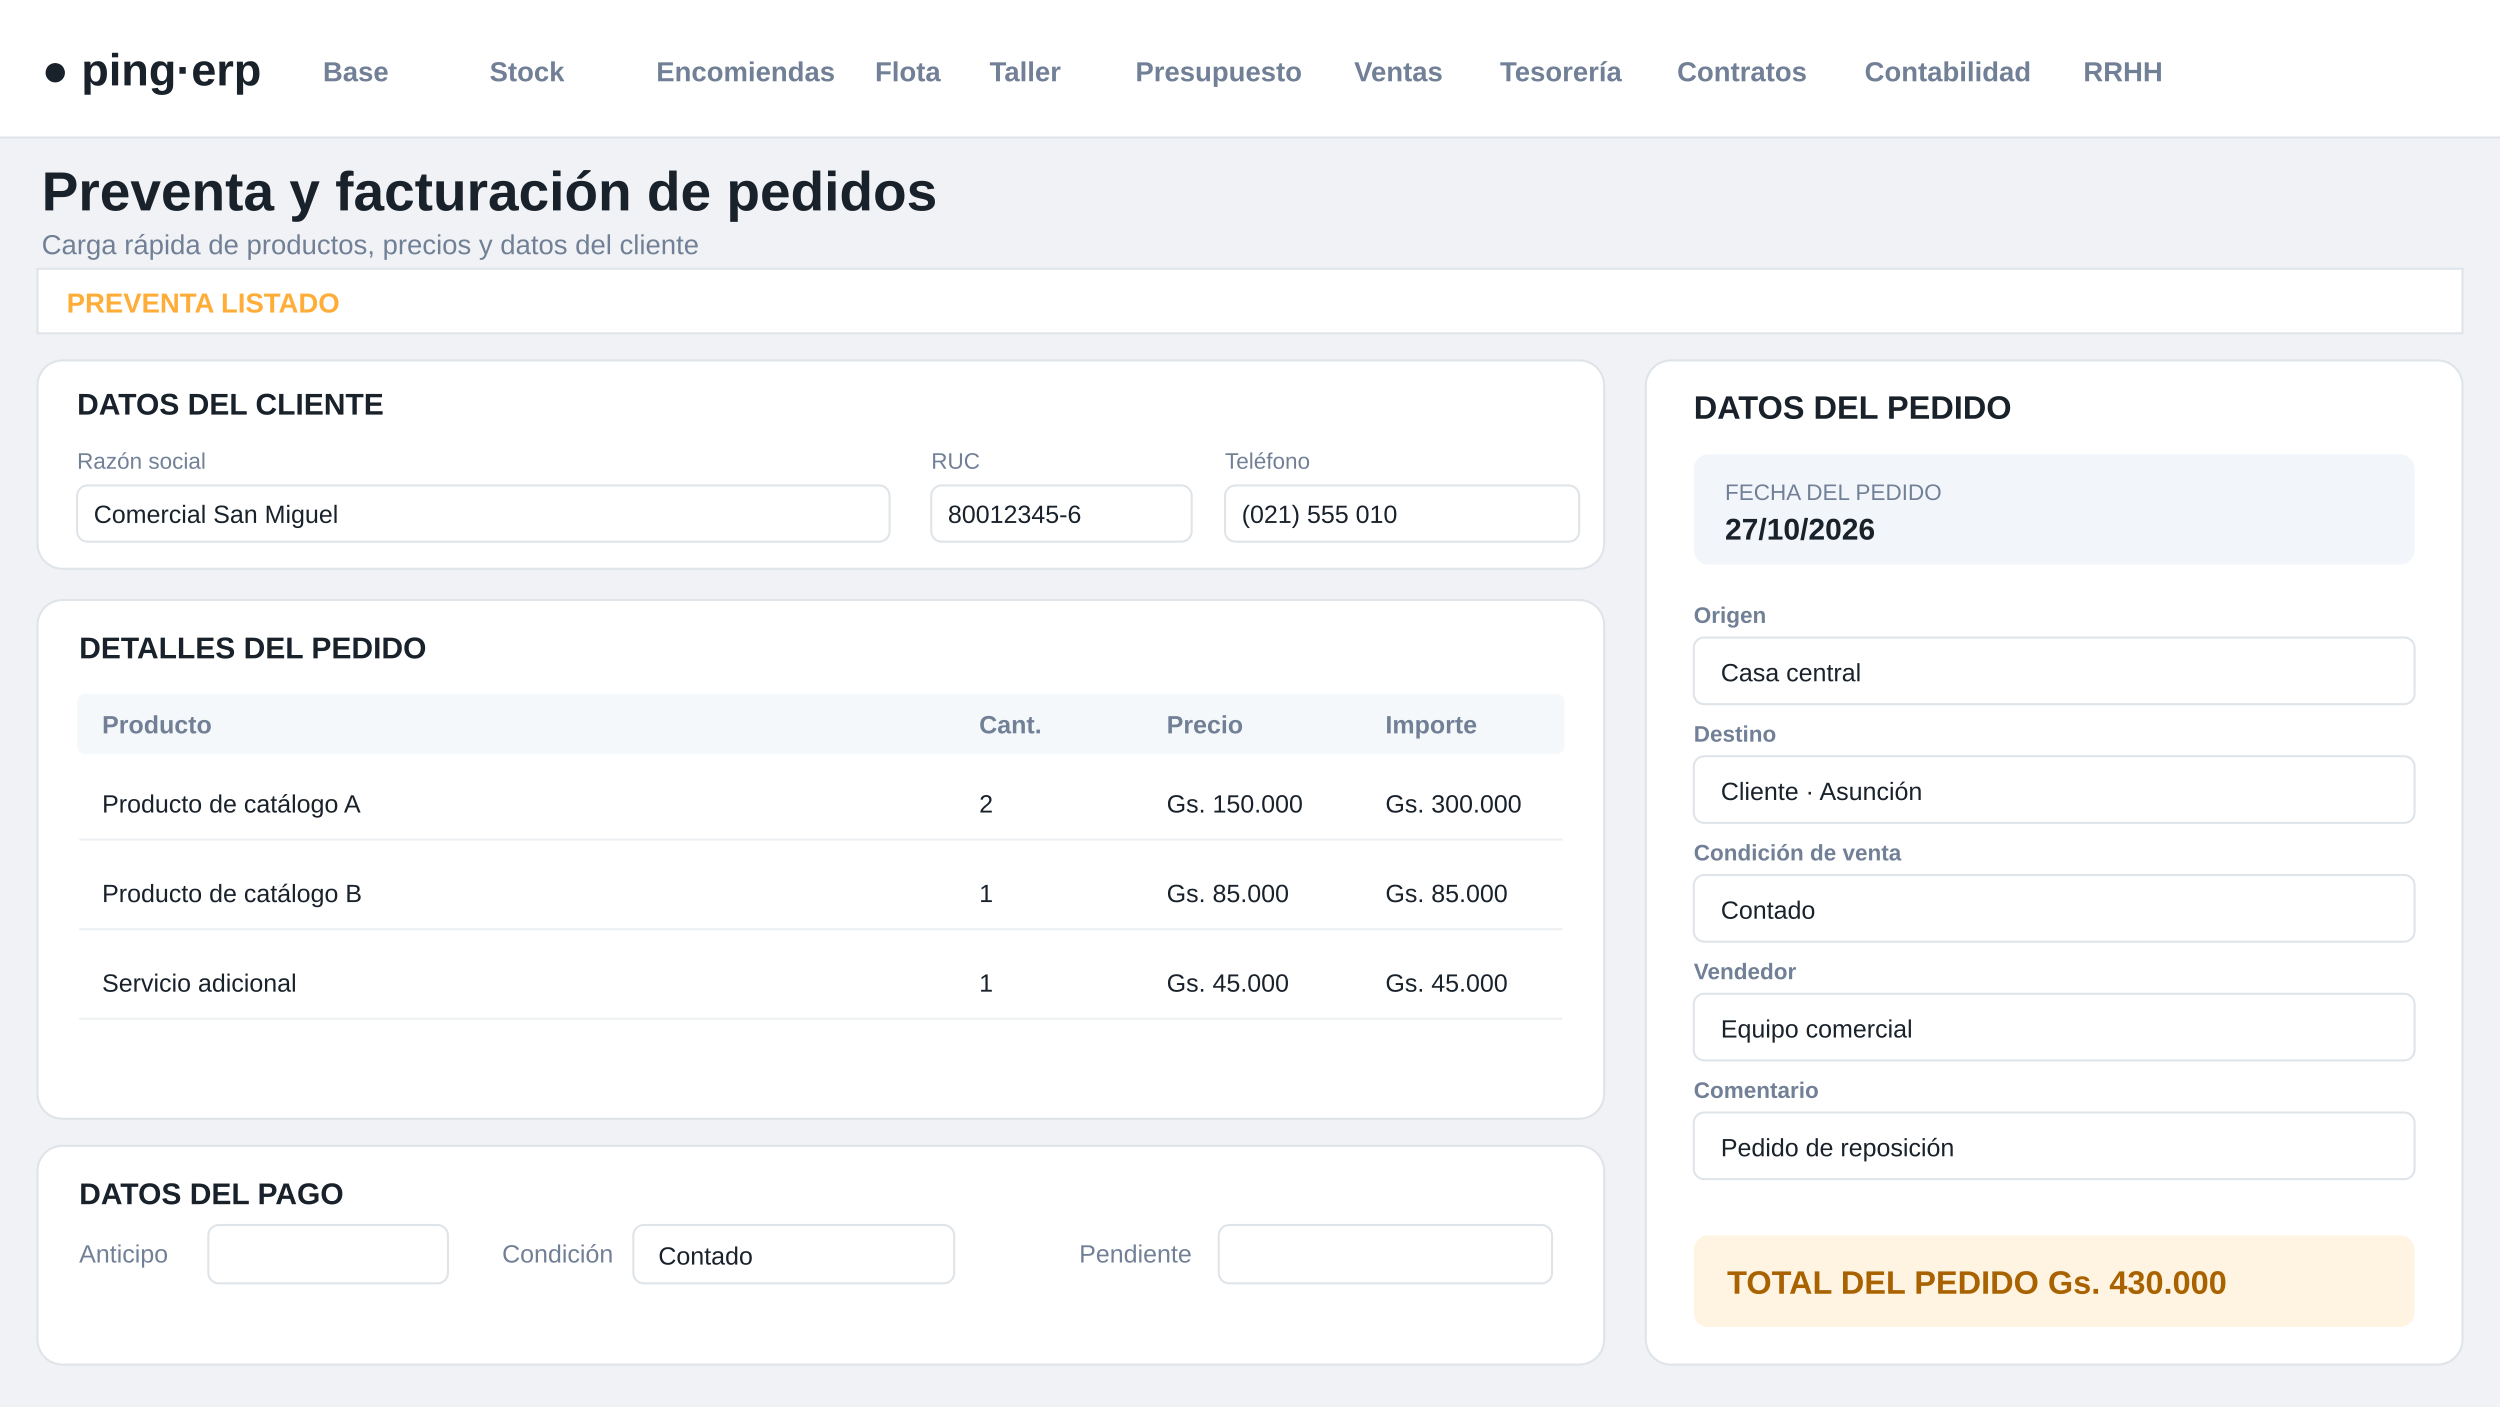
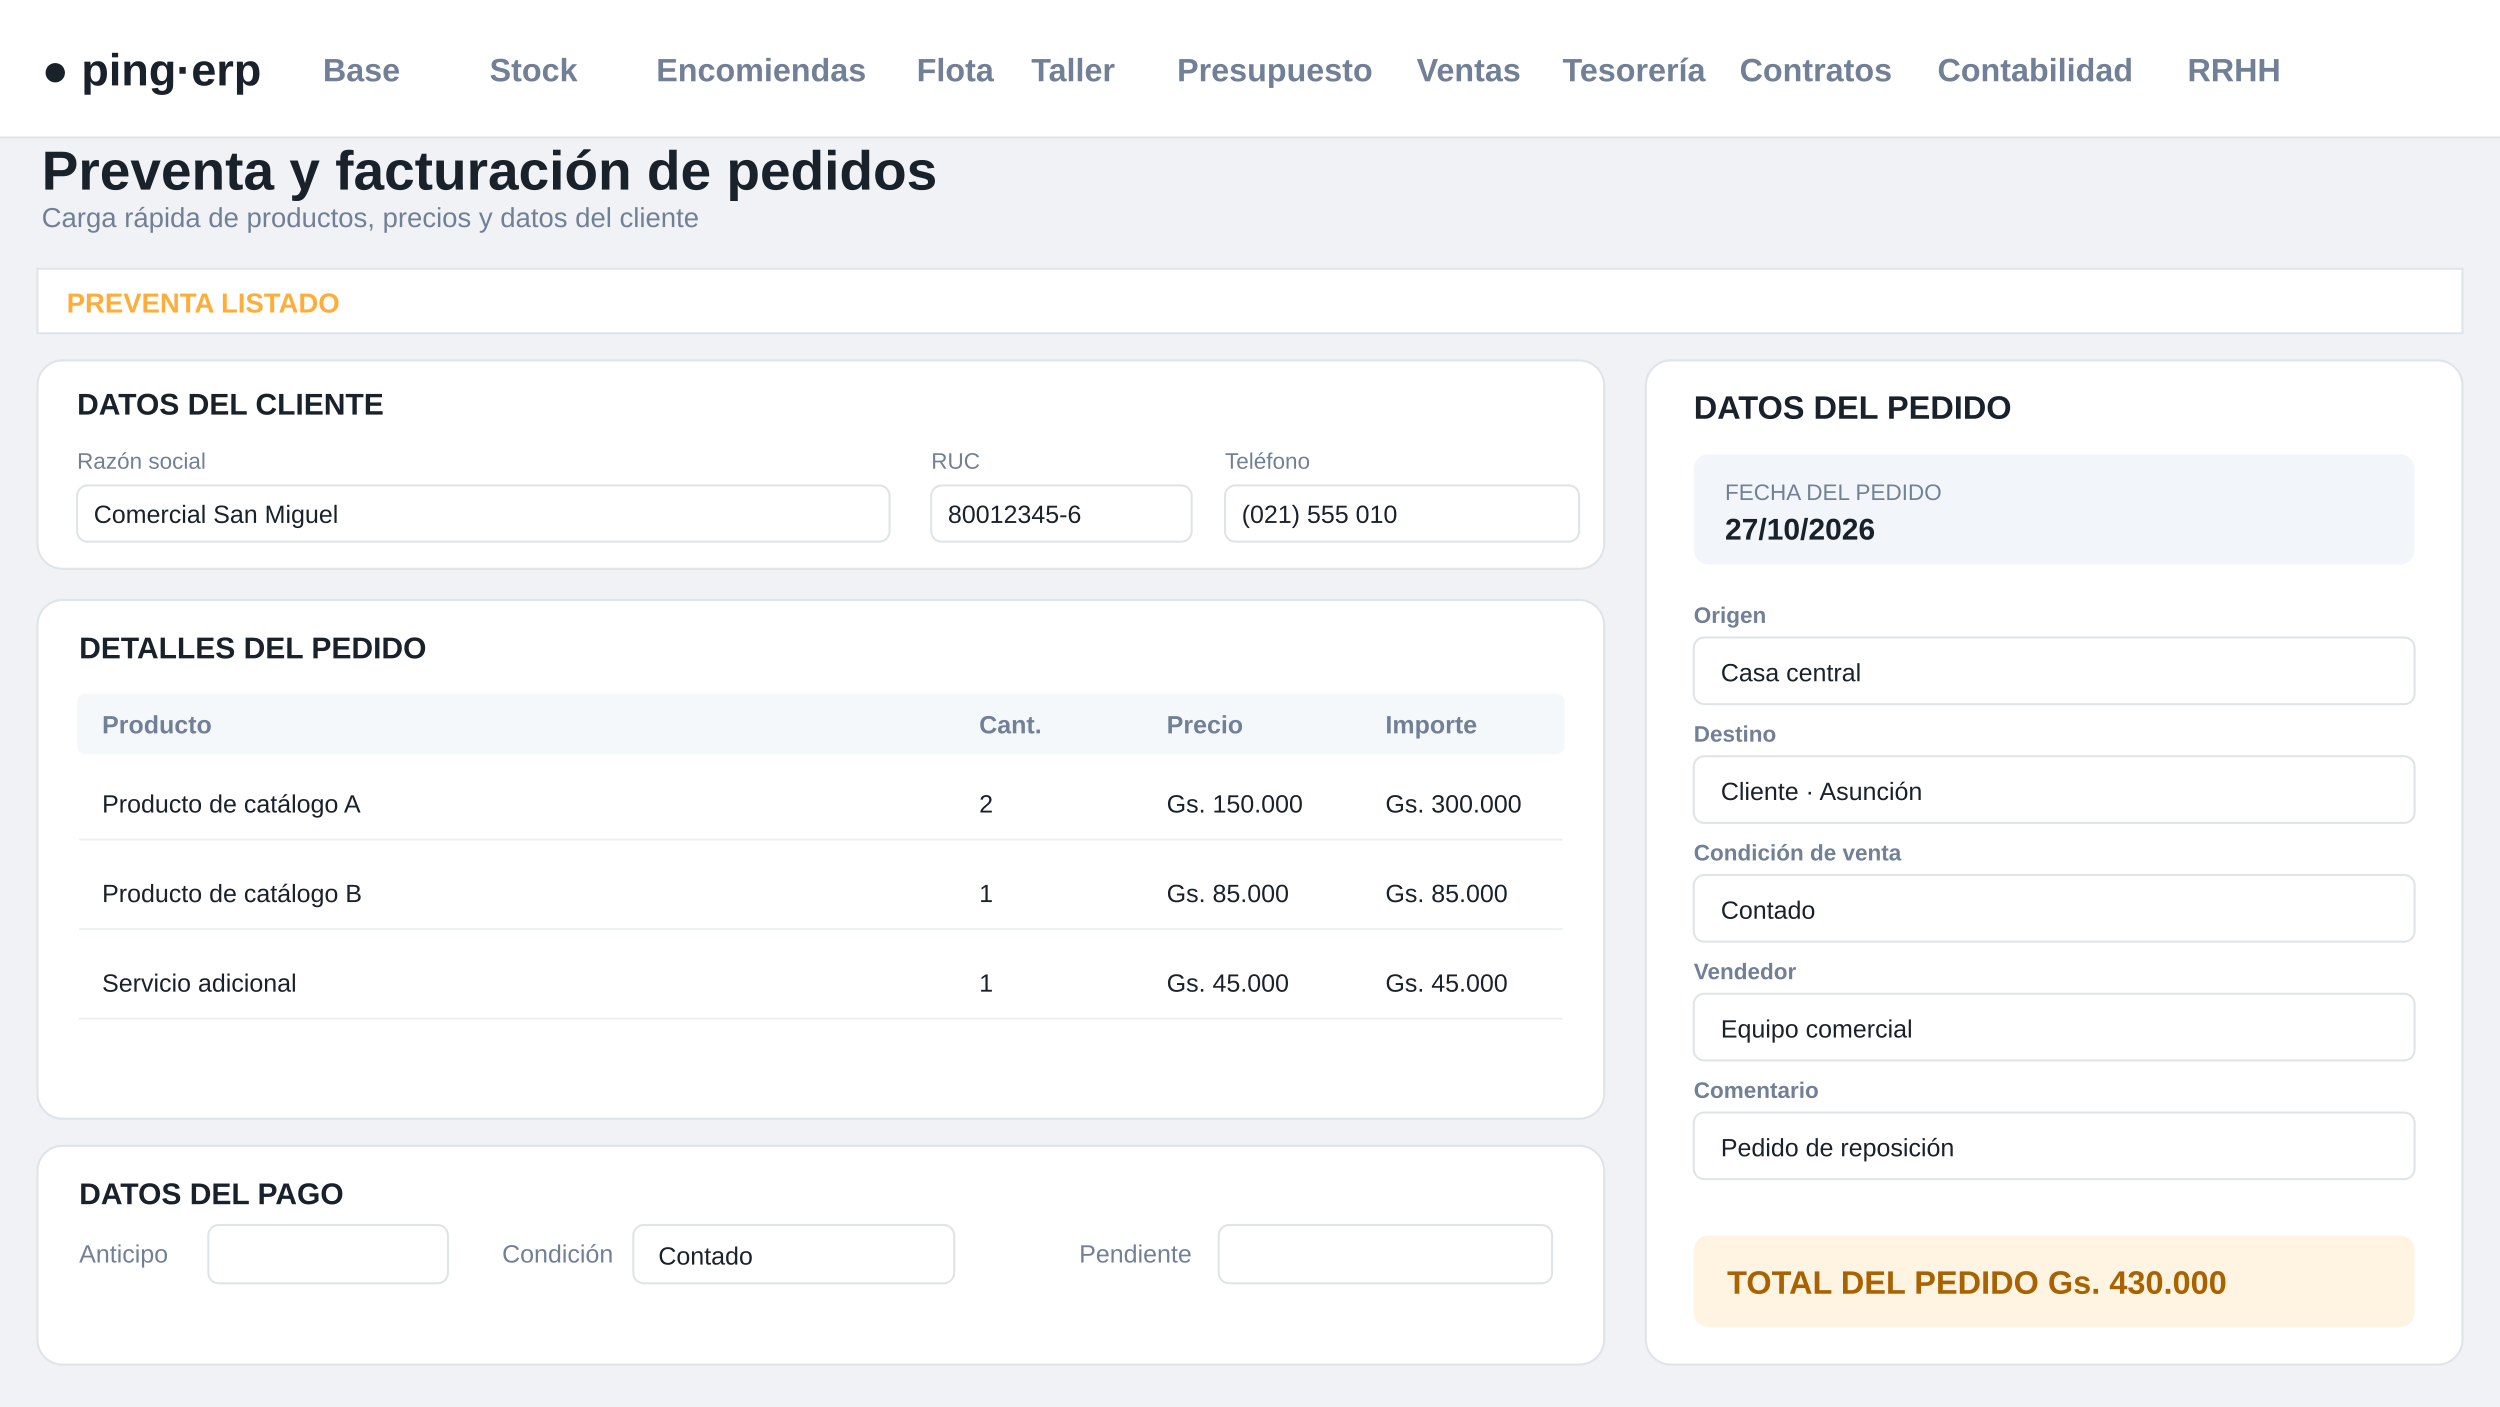
<svg xmlns="http://www.w3.org/2000/svg" viewBox="0 0 1200 675" role="img" aria-label="PingERP preventa y facturación de pedidos">
  <rect width="1200" height="675" fill="#f0f2f5" />
  <rect x="0" y="0" width="1200" height="66" rx="0" fill="#fff" stroke="none" stroke-width="1" />
  <text x="20" y="41" font-family="Arial,Helvetica,sans-serif" font-size="21.6" fill="#19212b" font-weight="700">● ping·erp</text>
-   <text x="155" y="39" font-family="Arial,Helvetica,sans-serif" font-size="13.2" fill="#718096" font-weight="600">Base</text>
-   <text x="235" y="39" font-family="Arial,Helvetica,sans-serif" font-size="13.2" fill="#718096" font-weight="600">Stock</text>
-   <text x="315" y="39" font-family="Arial,Helvetica,sans-serif" font-size="13.2" fill="#718096" font-weight="600">Encomiendas</text>
-   <text x="420" y="39" font-family="Arial,Helvetica,sans-serif" font-size="13.2" fill="#718096" font-weight="600">Flota</text>
-   <text x="475" y="39" font-family="Arial,Helvetica,sans-serif" font-size="13.2" fill="#718096" font-weight="600">Taller</text>
-   <text x="545" y="39" font-family="Arial,Helvetica,sans-serif" font-size="13.2" fill="#718096" font-weight="600">Presupuesto</text>
-   <text x="650" y="39" font-family="Arial,Helvetica,sans-serif" font-size="13.2" fill="#718096" font-weight="600">Ventas</text>
-   <text x="720" y="39" font-family="Arial,Helvetica,sans-serif" font-size="13.2" fill="#718096" font-weight="600">Tesorería</text>
-   <text x="805" y="39" font-family="Arial,Helvetica,sans-serif" font-size="13.2" fill="#718096" font-weight="600">Contratos</text>
-   <text x="895" y="39" font-family="Arial,Helvetica,sans-serif" font-size="13.2" fill="#718096" font-weight="600">Contabilidad</text>
-   <text x="1000" y="39" font-family="Arial,Helvetica,sans-serif" font-size="13.2" fill="#718096" font-weight="600">RRHH</text>
+   <text x="155" y="39" font-family="Arial,Helvetica,sans-serif" font-size="15.5" fill="#718096" font-weight="600">Base</text>
+   <text x="235" y="39" font-family="Arial,Helvetica,sans-serif" font-size="15.5" fill="#718096" font-weight="600">Stock</text>
+   <text x="315" y="39" font-family="Arial,Helvetica,sans-serif" font-size="15.5" fill="#718096" font-weight="600">Encomiendas</text>
+   <text x="440" y="39" font-family="Arial,Helvetica,sans-serif" font-size="15.5" fill="#718096" font-weight="600">Flota</text>
+   <text x="495" y="39" font-family="Arial,Helvetica,sans-serif" font-size="15.5" fill="#718096" font-weight="600">Taller</text>
+   <text x="565" y="39" font-family="Arial,Helvetica,sans-serif" font-size="15.5" fill="#718096" font-weight="600">Presupuesto</text>
+   <text x="680" y="39" font-family="Arial,Helvetica,sans-serif" font-size="15.5" fill="#718096" font-weight="600">Ventas</text>
+   <text x="750" y="39" font-family="Arial,Helvetica,sans-serif" font-size="15.5" fill="#718096" font-weight="600">Tesorería</text>
+   <text x="835" y="39" font-family="Arial,Helvetica,sans-serif" font-size="15.5" fill="#718096" font-weight="600">Contratos</text>
+   <text x="930" y="39" font-family="Arial,Helvetica,sans-serif" font-size="15.5" fill="#718096" font-weight="600">Contabilidad</text>
+   <text x="1050" y="39" font-family="Arial,Helvetica,sans-serif" font-size="15.5" fill="#718096" font-weight="600">RRHH</text>
  <path d="M0 66H1200" stroke="#dfe4e9" stroke-width="1" />
-   <text x="20" y="101" font-family="Arial,Helvetica,sans-serif" font-size="26.4" fill="#19212b" font-weight="700">Preventa y facturación de pedidos</text>
-   <text x="20" y="122" font-family="Arial,Helvetica,sans-serif" font-size="13.2" fill="#718096" font-weight="400">Carga rápida de productos, precios y datos del cliente</text>
+   <text x="20" y="91" font-family="Arial,Helvetica,sans-serif" font-size="26.4" fill="#19212b" font-weight="700">Preventa y facturación de pedidos</text>
+   <text x="20" y="109" font-family="Arial,Helvetica,sans-serif" font-size="13.2" fill="#718096" font-weight="400">Carga rápida de productos, precios y datos del cliente</text>
  <rect x="18" y="129" width="1164" height="31" rx="0" fill="#fff" stroke="#dfe4e9" stroke-width="1" />
  <text x="32" y="150" font-family="Arial,Helvetica,sans-serif" font-size="13.2" fill="#ffad38" font-weight="700">PREVENTA       LISTADO</text>
  <rect x="18" y="173" width="752" height="100" rx="12" fill="#fff" stroke="#dfe4e9" stroke-width="1" />
  <text x="37" y="199" font-family="Arial,Helvetica,sans-serif" font-size="14.4" fill="#19212b" font-weight="700">DATOS DEL CLIENTE</text>
  <text x="37" y="225" font-family="Arial,Helvetica,sans-serif" font-size="10.8" fill="#718096" font-weight="400">Razón social</text>
  <rect x="37" y="233" width="390" height="27" rx="5" fill="#fff" stroke="#dfe4e9" stroke-width="1" />
  <text x="45" y="251" font-family="Arial,Helvetica,sans-serif" font-size="12" fill="#19212b" font-weight="400">Comercial San Miguel</text>
  <text x="447" y="225" font-family="Arial,Helvetica,sans-serif" font-size="10.8" fill="#718096" font-weight="400">RUC</text>
  <rect x="447" y="233" width="125" height="27" rx="5" fill="#fff" stroke="#dfe4e9" stroke-width="1" />
  <text x="455" y="251" font-family="Arial,Helvetica,sans-serif" font-size="12" fill="#19212b" font-weight="400">80012345-6</text>
  <text x="588" y="225" font-family="Arial,Helvetica,sans-serif" font-size="10.8" fill="#718096" font-weight="400">Teléfono</text>
  <rect x="588" y="233" width="170" height="27" rx="5" fill="#fff" stroke="#dfe4e9" stroke-width="1" />
  <text x="596" y="251" font-family="Arial,Helvetica,sans-serif" font-size="12" fill="#19212b" font-weight="400">(021) 555 010</text>
  <rect x="18" y="288" width="752" height="249" rx="12" fill="#fff" stroke="#dfe4e9" stroke-width="1" />
  <text x="38" y="316" font-family="Arial,Helvetica,sans-serif" font-size="14.4" fill="#19212b" font-weight="700">DETALLES DEL PEDIDO</text>
  <rect x="37" y="333" width="714" height="29" rx="4" fill="#f5f8fa" stroke="none" stroke-width="1" />
  <text x="49" y="352" font-family="Arial,Helvetica,sans-serif" font-size="12" fill="#718096" font-weight="700">Producto</text>
  <text x="470" y="352" font-family="Arial,Helvetica,sans-serif" font-size="12" fill="#718096" font-weight="700">Cant.</text>
  <text x="560" y="352" font-family="Arial,Helvetica,sans-serif" font-size="12" fill="#718096" font-weight="700">Precio</text>
  <text x="665" y="352" font-family="Arial,Helvetica,sans-serif" font-size="12" fill="#718096" font-weight="700">Importe</text>
  <text x="49" y="390" font-family="Arial,Helvetica,sans-serif" font-size="12" fill="#19212b" font-weight="400">Producto de catálogo A</text>
  <text x="470" y="390" font-family="Arial,Helvetica,sans-serif" font-size="12" fill="#19212b" font-weight="400">2</text>
  <text x="560" y="390" font-family="Arial,Helvetica,sans-serif" font-size="12" fill="#19212b" font-weight="400">Gs. 150.000</text>
  <text x="665" y="390" font-family="Arial,Helvetica,sans-serif" font-size="12" fill="#19212b" font-weight="400">Gs. 300.000</text>
  <path d="M38 403H750" stroke="#edf0f3" stroke-width="1" />
  <text x="49" y="433" font-family="Arial,Helvetica,sans-serif" font-size="12" fill="#19212b" font-weight="400">Producto de catálogo B</text>
  <text x="470" y="433" font-family="Arial,Helvetica,sans-serif" font-size="12" fill="#19212b" font-weight="400">1</text>
  <text x="560" y="433" font-family="Arial,Helvetica,sans-serif" font-size="12" fill="#19212b" font-weight="400">Gs. 85.000</text>
  <text x="665" y="433" font-family="Arial,Helvetica,sans-serif" font-size="12" fill="#19212b" font-weight="400">Gs. 85.000</text>
  <path d="M38 446H750" stroke="#edf0f3" stroke-width="1" />
  <text x="49" y="476" font-family="Arial,Helvetica,sans-serif" font-size="12" fill="#19212b" font-weight="400">Servicio adicional</text>
  <text x="470" y="476" font-family="Arial,Helvetica,sans-serif" font-size="12" fill="#19212b" font-weight="400">1</text>
  <text x="560" y="476" font-family="Arial,Helvetica,sans-serif" font-size="12" fill="#19212b" font-weight="400">Gs. 45.000</text>
  <text x="665" y="476" font-family="Arial,Helvetica,sans-serif" font-size="12" fill="#19212b" font-weight="400">Gs. 45.000</text>
  <path d="M38 489H750" stroke="#edf0f3" stroke-width="1" />
  <rect x="18" y="550" width="752" height="105" rx="12" fill="#fff" stroke="#dfe4e9" stroke-width="1" />
  <text x="38" y="578" font-family="Arial,Helvetica,sans-serif" font-size="14.4" fill="#19212b" font-weight="700">DATOS DEL PAGO</text>
  <text x="38" y="606" font-family="Arial,Helvetica,sans-serif" font-size="12" fill="#718096" font-weight="400">Anticipo</text>
  <rect x="100" y="588" width="115" height="28" rx="5" fill="#fff" stroke="#dfe4e9" stroke-width="1" />
  <text x="241" y="606" font-family="Arial,Helvetica,sans-serif" font-size="12" fill="#718096" font-weight="400">Condición</text>
  <rect x="304" y="588" width="154" height="28" rx="5" fill="#fff" stroke="#dfe4e9" stroke-width="1" />
  <text x="316" y="607" font-family="Arial,Helvetica,sans-serif" font-size="12" fill="#19212b" font-weight="400">Contado</text>
  <text x="518" y="606" font-family="Arial,Helvetica,sans-serif" font-size="12" fill="#718096" font-weight="400">Pendiente</text>
  <rect x="585" y="588" width="160" height="28" rx="5" fill="#fff" stroke="#dfe4e9" stroke-width="1" />
  <rect x="790" y="173" width="392" height="482" rx="12" fill="#fff" stroke="#dfe4e9" stroke-width="1" />
  <text x="813" y="201" font-family="Arial,Helvetica,sans-serif" font-size="15.6" fill="#19212b" font-weight="700">DATOS DEL PEDIDO</text>
  <rect x="813" y="218" width="346" height="53" rx="7" fill="#f2f6fb" stroke="none" stroke-width="1" />
  <text x="828" y="240" font-family="Arial,Helvetica,sans-serif" font-size="10.8" fill="#718096" font-weight="400">FECHA DEL PEDIDO</text>
  <text x="828" y="259" font-family="Arial,Helvetica,sans-serif" font-size="14.4" fill="#19212b" font-weight="700">27/10/2026</text>
  <text x="813" y="299" font-family="Arial,Helvetica,sans-serif" font-size="10.8" fill="#718096" font-weight="700">Origen</text>
  <rect x="813" y="306" width="346" height="32" rx="5" fill="#fff" stroke="#dfe4e9" stroke-width="1" />
  <text x="826" y="327" font-family="Arial,Helvetica,sans-serif" font-size="12" fill="#19212b" font-weight="400">Casa central</text>
  <text x="813" y="356" font-family="Arial,Helvetica,sans-serif" font-size="10.8" fill="#718096" font-weight="700">Destino</text>
  <rect x="813" y="363" width="346" height="32" rx="5" fill="#fff" stroke="#dfe4e9" stroke-width="1" />
  <text x="826" y="384" font-family="Arial,Helvetica,sans-serif" font-size="12" fill="#19212b" font-weight="400">Cliente · Asunción</text>
  <text x="813" y="413" font-family="Arial,Helvetica,sans-serif" font-size="10.8" fill="#718096" font-weight="700">Condición de venta</text>
  <rect x="813" y="420" width="346" height="32" rx="5" fill="#fff" stroke="#dfe4e9" stroke-width="1" />
  <text x="826" y="441" font-family="Arial,Helvetica,sans-serif" font-size="12" fill="#19212b" font-weight="400">Contado</text>
  <text x="813" y="470" font-family="Arial,Helvetica,sans-serif" font-size="10.8" fill="#718096" font-weight="700">Vendedor</text>
  <rect x="813" y="477" width="346" height="32" rx="5" fill="#fff" stroke="#dfe4e9" stroke-width="1" />
  <text x="826" y="498" font-family="Arial,Helvetica,sans-serif" font-size="12" fill="#19212b" font-weight="400">Equipo comercial</text>
  <text x="813" y="527" font-family="Arial,Helvetica,sans-serif" font-size="10.8" fill="#718096" font-weight="700">Comentario</text>
  <rect x="813" y="534" width="346" height="32" rx="5" fill="#fff" stroke="#dfe4e9" stroke-width="1" />
  <text x="826" y="555" font-family="Arial,Helvetica,sans-serif" font-size="12" fill="#19212b" font-weight="400">Pedido de reposición</text>
  <rect x="813" y="593" width="346" height="44" rx="7" fill="#fff3e1" stroke="none" stroke-width="1" />
  <text x="829" y="621" font-family="Arial,Helvetica,sans-serif" font-size="15.6" fill="#a96200" font-weight="700">TOTAL DEL PEDIDO      Gs. 430.000</text>
</svg>
